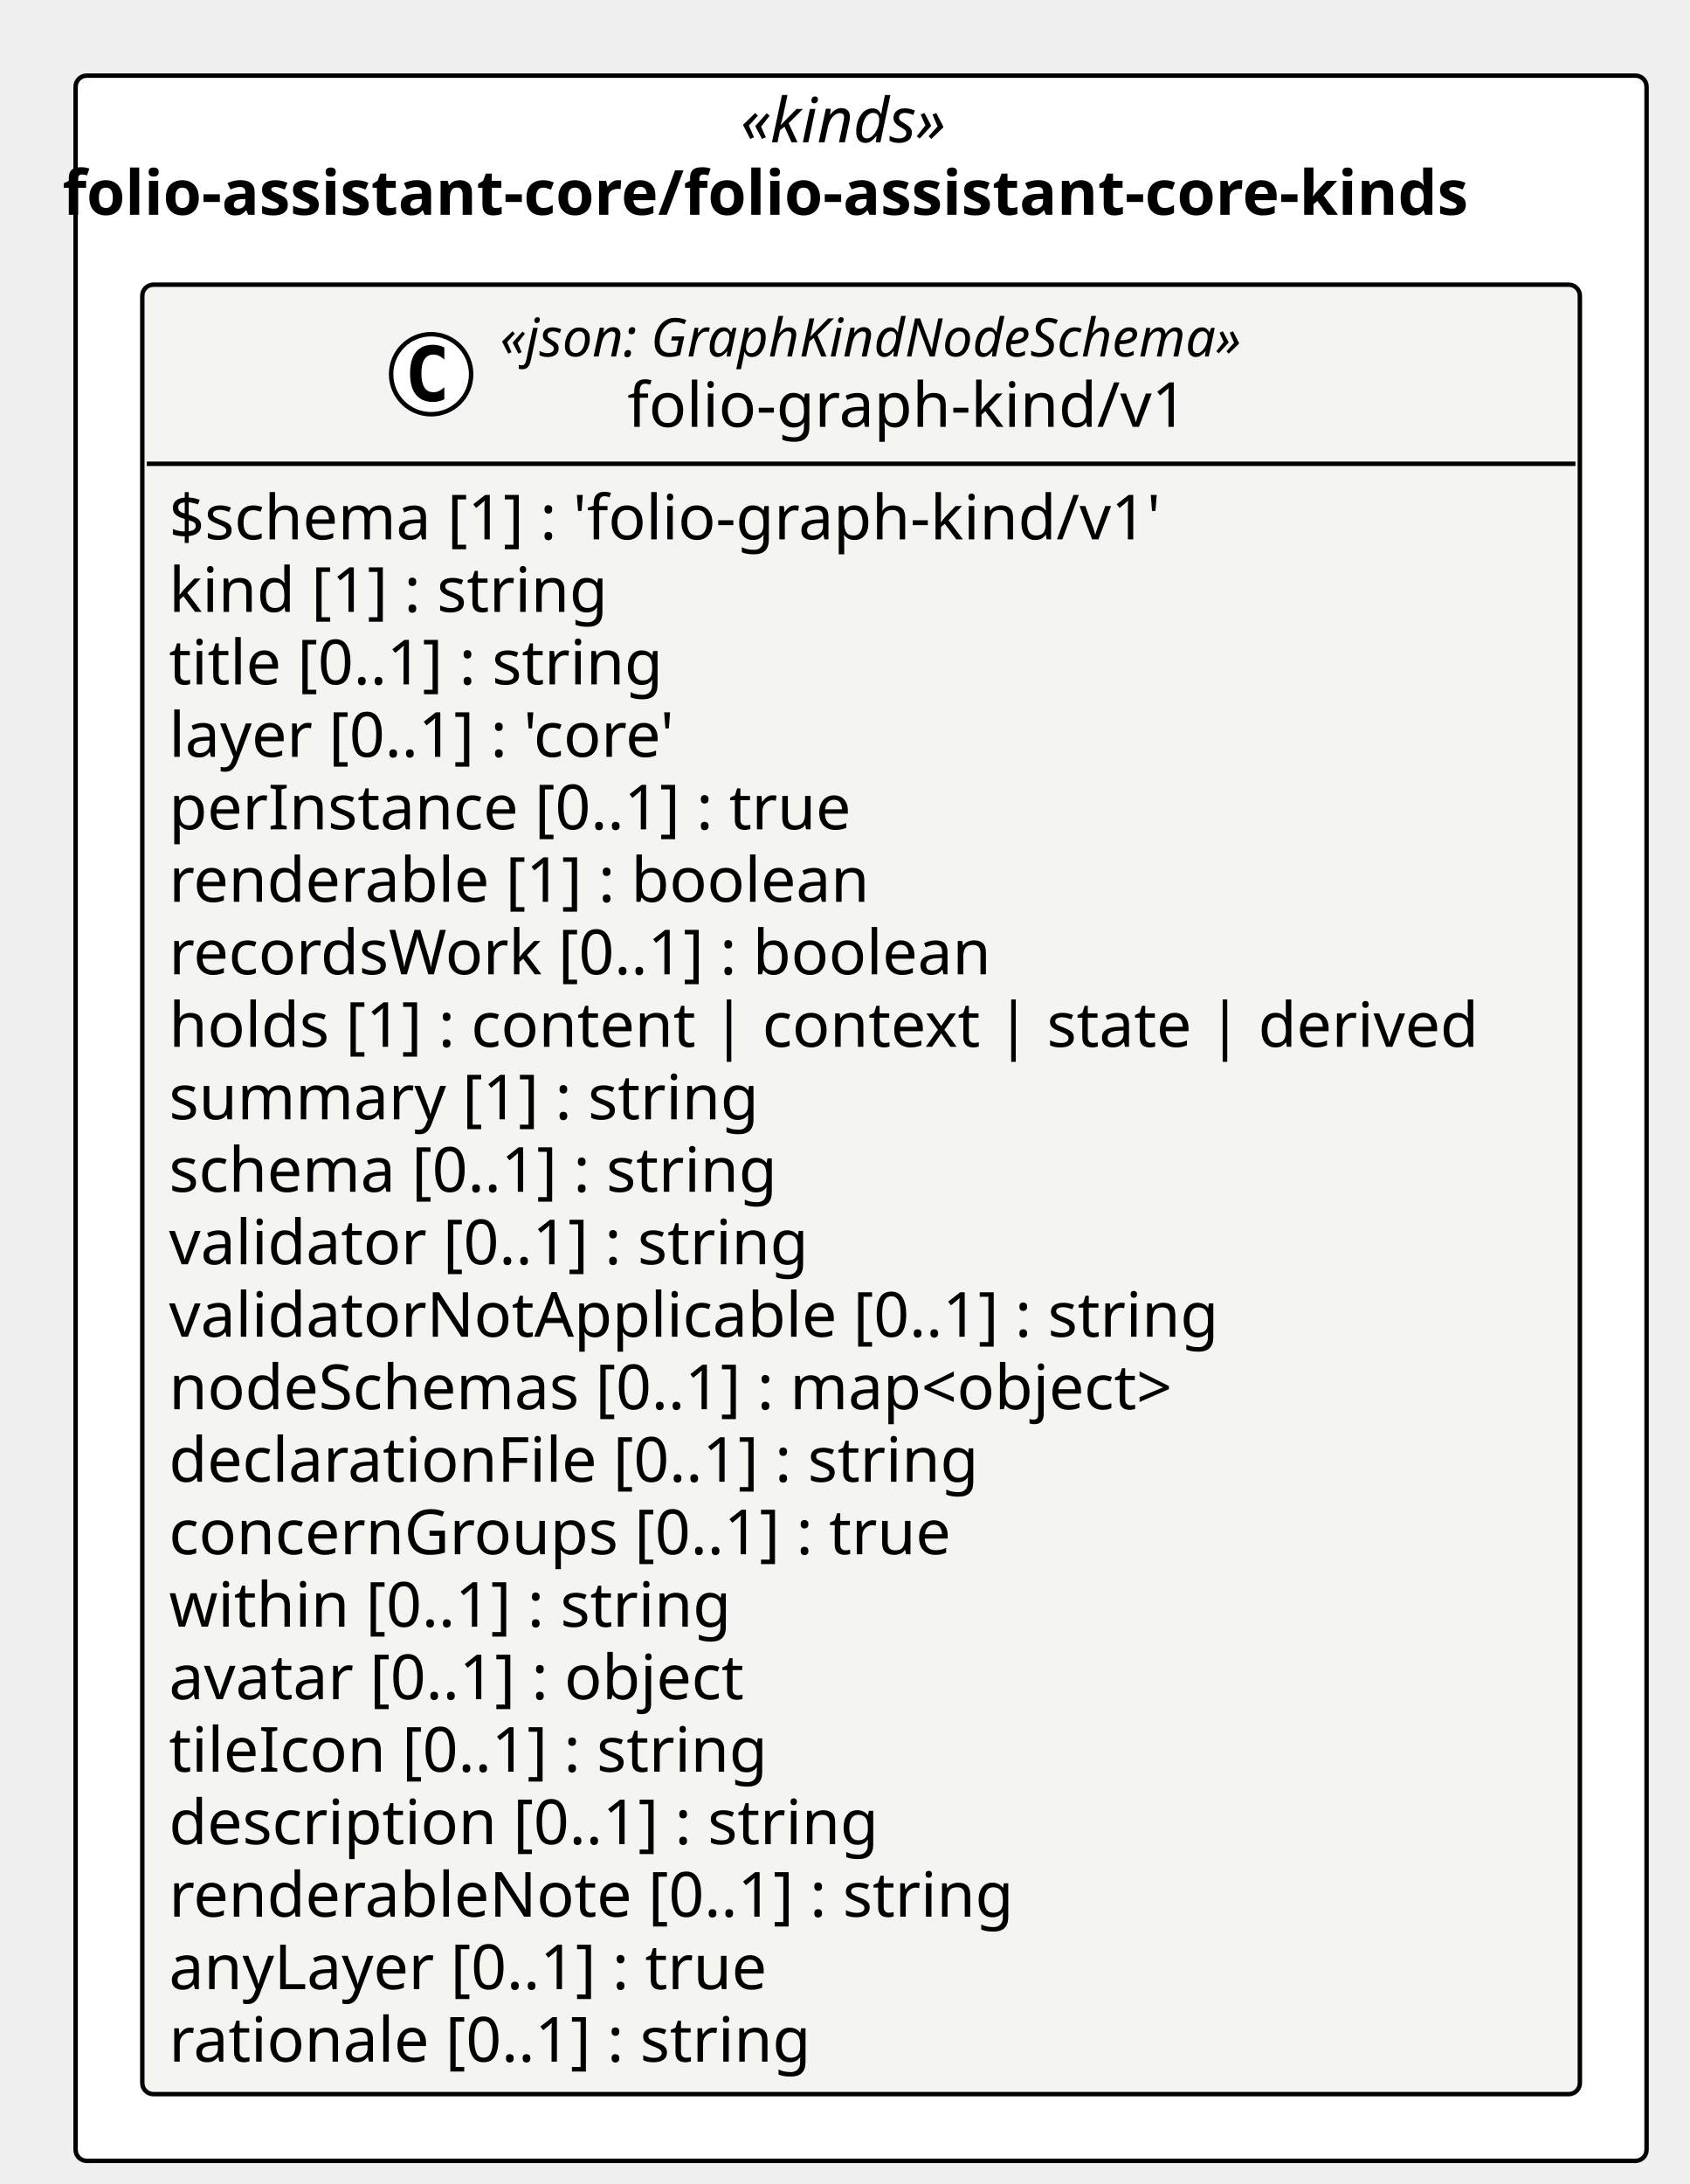
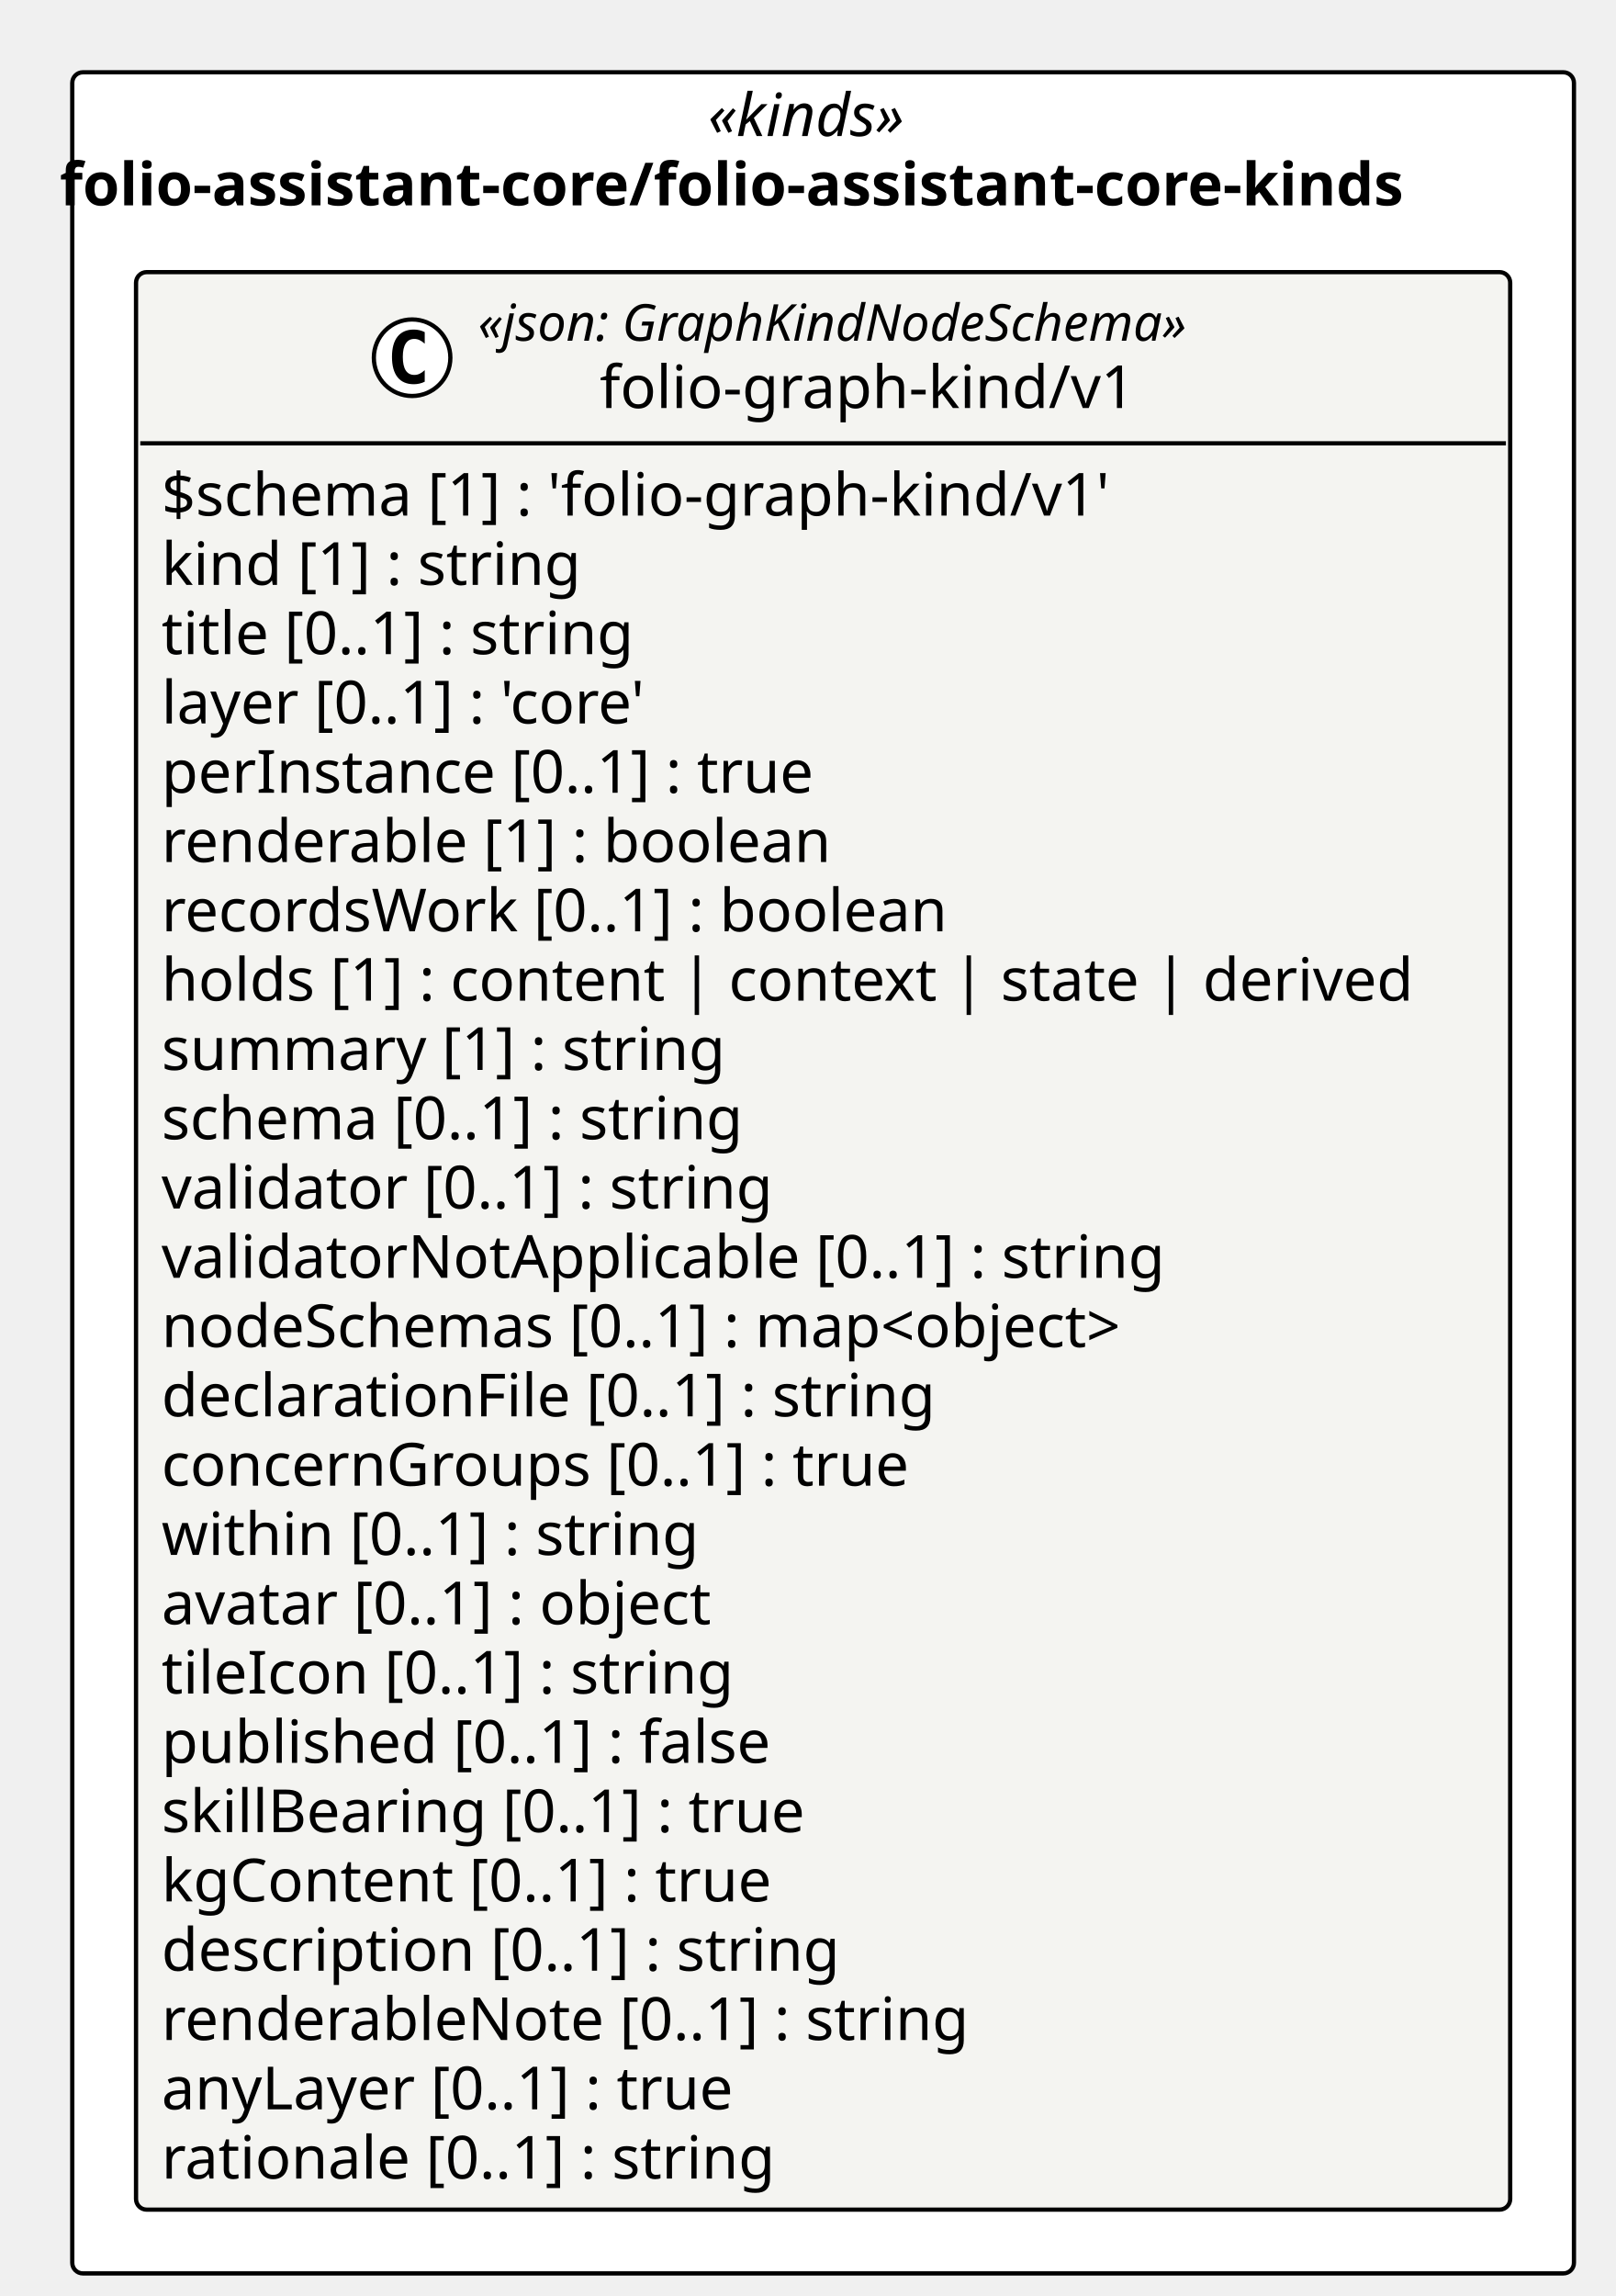
- <svg xmlns="http://www.w3.org/2000/svg" contentStyleType="text/css" height="491px" preserveAspectRatio="none" style="width:380px;height:491px;background:#FFFFFF;" version="1.1" viewBox="0 0 380 491" width="380px" zoomAndPan="magnify">
+ <svg xmlns="http://www.w3.org/2000/svg" contentStyleType="text/css" height="540px" preserveAspectRatio="none" style="width:380px;height:540px;background:#FFFFFF;" version="1.1" viewBox="0 0 380 540" width="380px" zoomAndPan="magnify">
  <defs />
  <g>
-     <rect fill="#FFFFFF" height="468.797" rx="2.5" ry="2.5" style="stroke:#000000;stroke-width:1.0;" width="353.268" x="17" y="17" />
+     <rect fill="#FFFFFF" height="517.688" rx="2.5" ry="2.5" style="stroke:#000000;stroke-width:1.0;" width="353.268" x="17" y="17" />
    <text fill="#000000" font-family="Verdana" font-size="14" font-style="italic" lengthAdjust="spacing" textLength="54.182" x="166.543" y="31.995">«kinds»</text>
    <text fill="#000000" font-family="Verdana" font-size="14" font-weight="bold" lengthAdjust="spacing" textLength="359.167" x="14.05" y="48.292">folio-assistant-core/folio-assistant-core-kinds</text>
    <g id="elem_folio_assistant_core_folio_assistant_core_kinds_folio_graph_kind_v1_folio_graph_kind_v1">
-       <rect codeLine="11" fill="#F4F4F1" height="406.797" id="folio_assistant_core_folio_assistant_core_kinds_folio_graph_kind_v1_folio_graph_kind_v1" rx="2.5" ry="2.5" style="stroke:#000000;stroke-width:1.0;" width="323.268" x="32" y="64" />
+       <rect codeLine="11" fill="#F4F4F1" height="455.688" id="folio_assistant_core_folio_assistant_core_kinds_folio_graph_kind_v1_folio_graph_kind_v1" rx="2.5" ry="2.5" style="stroke:#000000;stroke-width:1.0;" width="323.268" x="32" y="64" />
      <ellipse cx="96.947" cy="84.133" fill="#FFFFFF" rx="9" ry="9" style="stroke:#000000;stroke-width:1.0;" />
      <path d="M99.916,89.773 Q99.338,90.07 98.697,90.211 Q98.057,90.367 97.353,90.367 Q94.853,90.367 93.525,88.727 Q92.213,87.07 92.213,83.945 Q92.213,80.82 93.525,79.164 Q94.853,77.508 97.353,77.508 Q98.057,77.508 98.697,77.664 Q99.353,77.82 99.916,78.117 L99.916,80.836 Q99.291,80.258 98.697,79.992 Q98.103,79.711 97.478,79.711 Q96.135,79.711 95.447,80.789 Q94.76,81.852 94.76,83.945 Q94.76,86.039 95.447,87.117 Q96.135,88.18 97.478,88.18 Q98.103,88.18 98.697,87.914 Q99.291,87.633 99.916,87.055 L99.916,89.773 Z " fill="#000000" />
      <text fill="#000000" font-family="Verdana" font-size="12" font-style="italic" lengthAdjust="spacing" textLength="189.873" x="112.447" y="80.139">«json: GraphKindNodeSchema»</text>
      <text fill="#000000" font-family="Verdana" font-size="14" lengthAdjust="spacing" textLength="132.59" x="141.089" y="95.964">folio-graph-kind/v1</text>
      <line style="stroke:#000000;stroke-width:1.0;" x1="33" x2="354.268" y1="104.266" y2="104.266" />
      <text fill="#000000" font-family="Verdana" font-size="14" lengthAdjust="spacing" textLength="241.787" x="38" y="121.261">$schema [1] : 'folio-graph-kind/v1'</text>
      <text fill="#000000" font-family="Verdana" font-size="14" lengthAdjust="spacing" textLength="107.844" x="38" y="137.558">kind [1] : string</text>
      <text fill="#000000" font-family="Verdana" font-size="14" lengthAdjust="spacing" textLength="123.266" x="38" y="153.855">title [0..1] : string</text>
      <text fill="#000000" font-family="Verdana" font-size="14" lengthAdjust="spacing" textLength="129.158" x="38" y="170.151">layer [0..1] : 'core'</text>
      <text fill="#000000" font-family="Verdana" font-size="14" lengthAdjust="spacing" textLength="167.241" x="38" y="186.448">perInstance [0..1] : true</text>
      <text fill="#000000" font-family="Verdana" font-size="14" lengthAdjust="spacing" textLength="170.338" x="38" y="202.745">renderable [1] : boolean</text>
      <text fill="#000000" font-family="Verdana" font-size="14" lengthAdjust="spacing" textLength="200.519" x="38" y="219.042">recordsWork [0..1] : boolean</text>
      <text fill="#000000" font-family="Verdana" font-size="14" lengthAdjust="spacing" textLength="311.268" x="38" y="235.339">holds [1] : content | context | state | derived</text>
      <text fill="#000000" font-family="Verdana" font-size="14" lengthAdjust="spacing" textLength="144.149" x="38" y="251.636">summary [1] : string</text>
      <text fill="#000000" font-family="Verdana" font-size="14" lengthAdjust="spacing" textLength="150.589" x="38" y="267.933">schema [0..1] : string</text>
      <text fill="#000000" font-family="Verdana" font-size="14" lengthAdjust="spacing" textLength="157.815" x="38" y="284.229">validator [0..1] : string</text>
      <text fill="#000000" font-family="Verdana" font-size="14" lengthAdjust="spacing" textLength="255.138" x="38" y="300.526">validatorNotApplicable [0..1] : string</text>
      <text fill="#000000" font-family="Verdana" font-size="14" lengthAdjust="spacing" textLength="251.932" x="38" y="316.823">nodeSchemas [0..1] : map&lt;object&gt;</text>
      <text fill="#000000" font-family="Verdana" font-size="14" lengthAdjust="spacing" textLength="199.158" x="38" y="333.12">declarationFile [0..1] : string</text>
      <text fill="#000000" font-family="Verdana" font-size="14" lengthAdjust="spacing" textLength="190.736" x="38" y="349.417">concernGroups [0..1] : true</text>
      <text fill="#000000" font-family="Verdana" font-size="14" lengthAdjust="spacing" textLength="138.359" x="38" y="365.714">within [0..1] : string</text>
      <text fill="#000000" font-family="Verdana" font-size="14" lengthAdjust="spacing" textLength="144.115" x="38" y="382.011">avatar [0..1] : object</text>
      <text fill="#000000" font-family="Verdana" font-size="14" lengthAdjust="spacing" textLength="147.041" x="38" y="398.308">tileIcon [0..1] : string</text>
-       <text fill="#000000" font-family="Verdana" font-size="14" lengthAdjust="spacing" textLength="173.735" x="38" y="414.604">description [0..1] : string</text>
-       <text fill="#000000" font-family="Verdana" font-size="14" lengthAdjust="spacing" textLength="205.502" x="38" y="430.901">renderableNote [0..1] : string</text>
-       <text fill="#000000" font-family="Verdana" font-size="14" lengthAdjust="spacing" textLength="149.208" x="38" y="447.198">anyLayer [0..1] : true</text>
-       <text fill="#000000" font-family="Verdana" font-size="14" lengthAdjust="spacing" textLength="158.129" x="38" y="463.495">rationale [0..1] : string</text>
+       <text fill="#000000" font-family="Verdana" font-size="14" lengthAdjust="spacing" textLength="157.103" x="38" y="414.604">published [0..1] : false</text>
+       <text fill="#000000" font-family="Verdana" font-size="14" lengthAdjust="spacing" textLength="165.71" x="38" y="430.901">skillBearing [0..1] : true</text>
+       <text fill="#000000" font-family="Verdana" font-size="14" lengthAdjust="spacing" textLength="157.11" x="38" y="447.198">kgContent [0..1] : true</text>
+       <text fill="#000000" font-family="Verdana" font-size="14" lengthAdjust="spacing" textLength="173.735" x="38" y="463.495">description [0..1] : string</text>
+       <text fill="#000000" font-family="Verdana" font-size="14" lengthAdjust="spacing" textLength="205.502" x="38" y="479.792">renderableNote [0..1] : string</text>
+       <text fill="#000000" font-family="Verdana" font-size="14" lengthAdjust="spacing" textLength="149.208" x="38" y="496.089">anyLayer [0..1] : true</text>
+       <text fill="#000000" font-family="Verdana" font-size="14" lengthAdjust="spacing" textLength="158.129" x="38" y="512.386">rationale [0..1] : string</text>
    </g>
  </g>
</svg>
